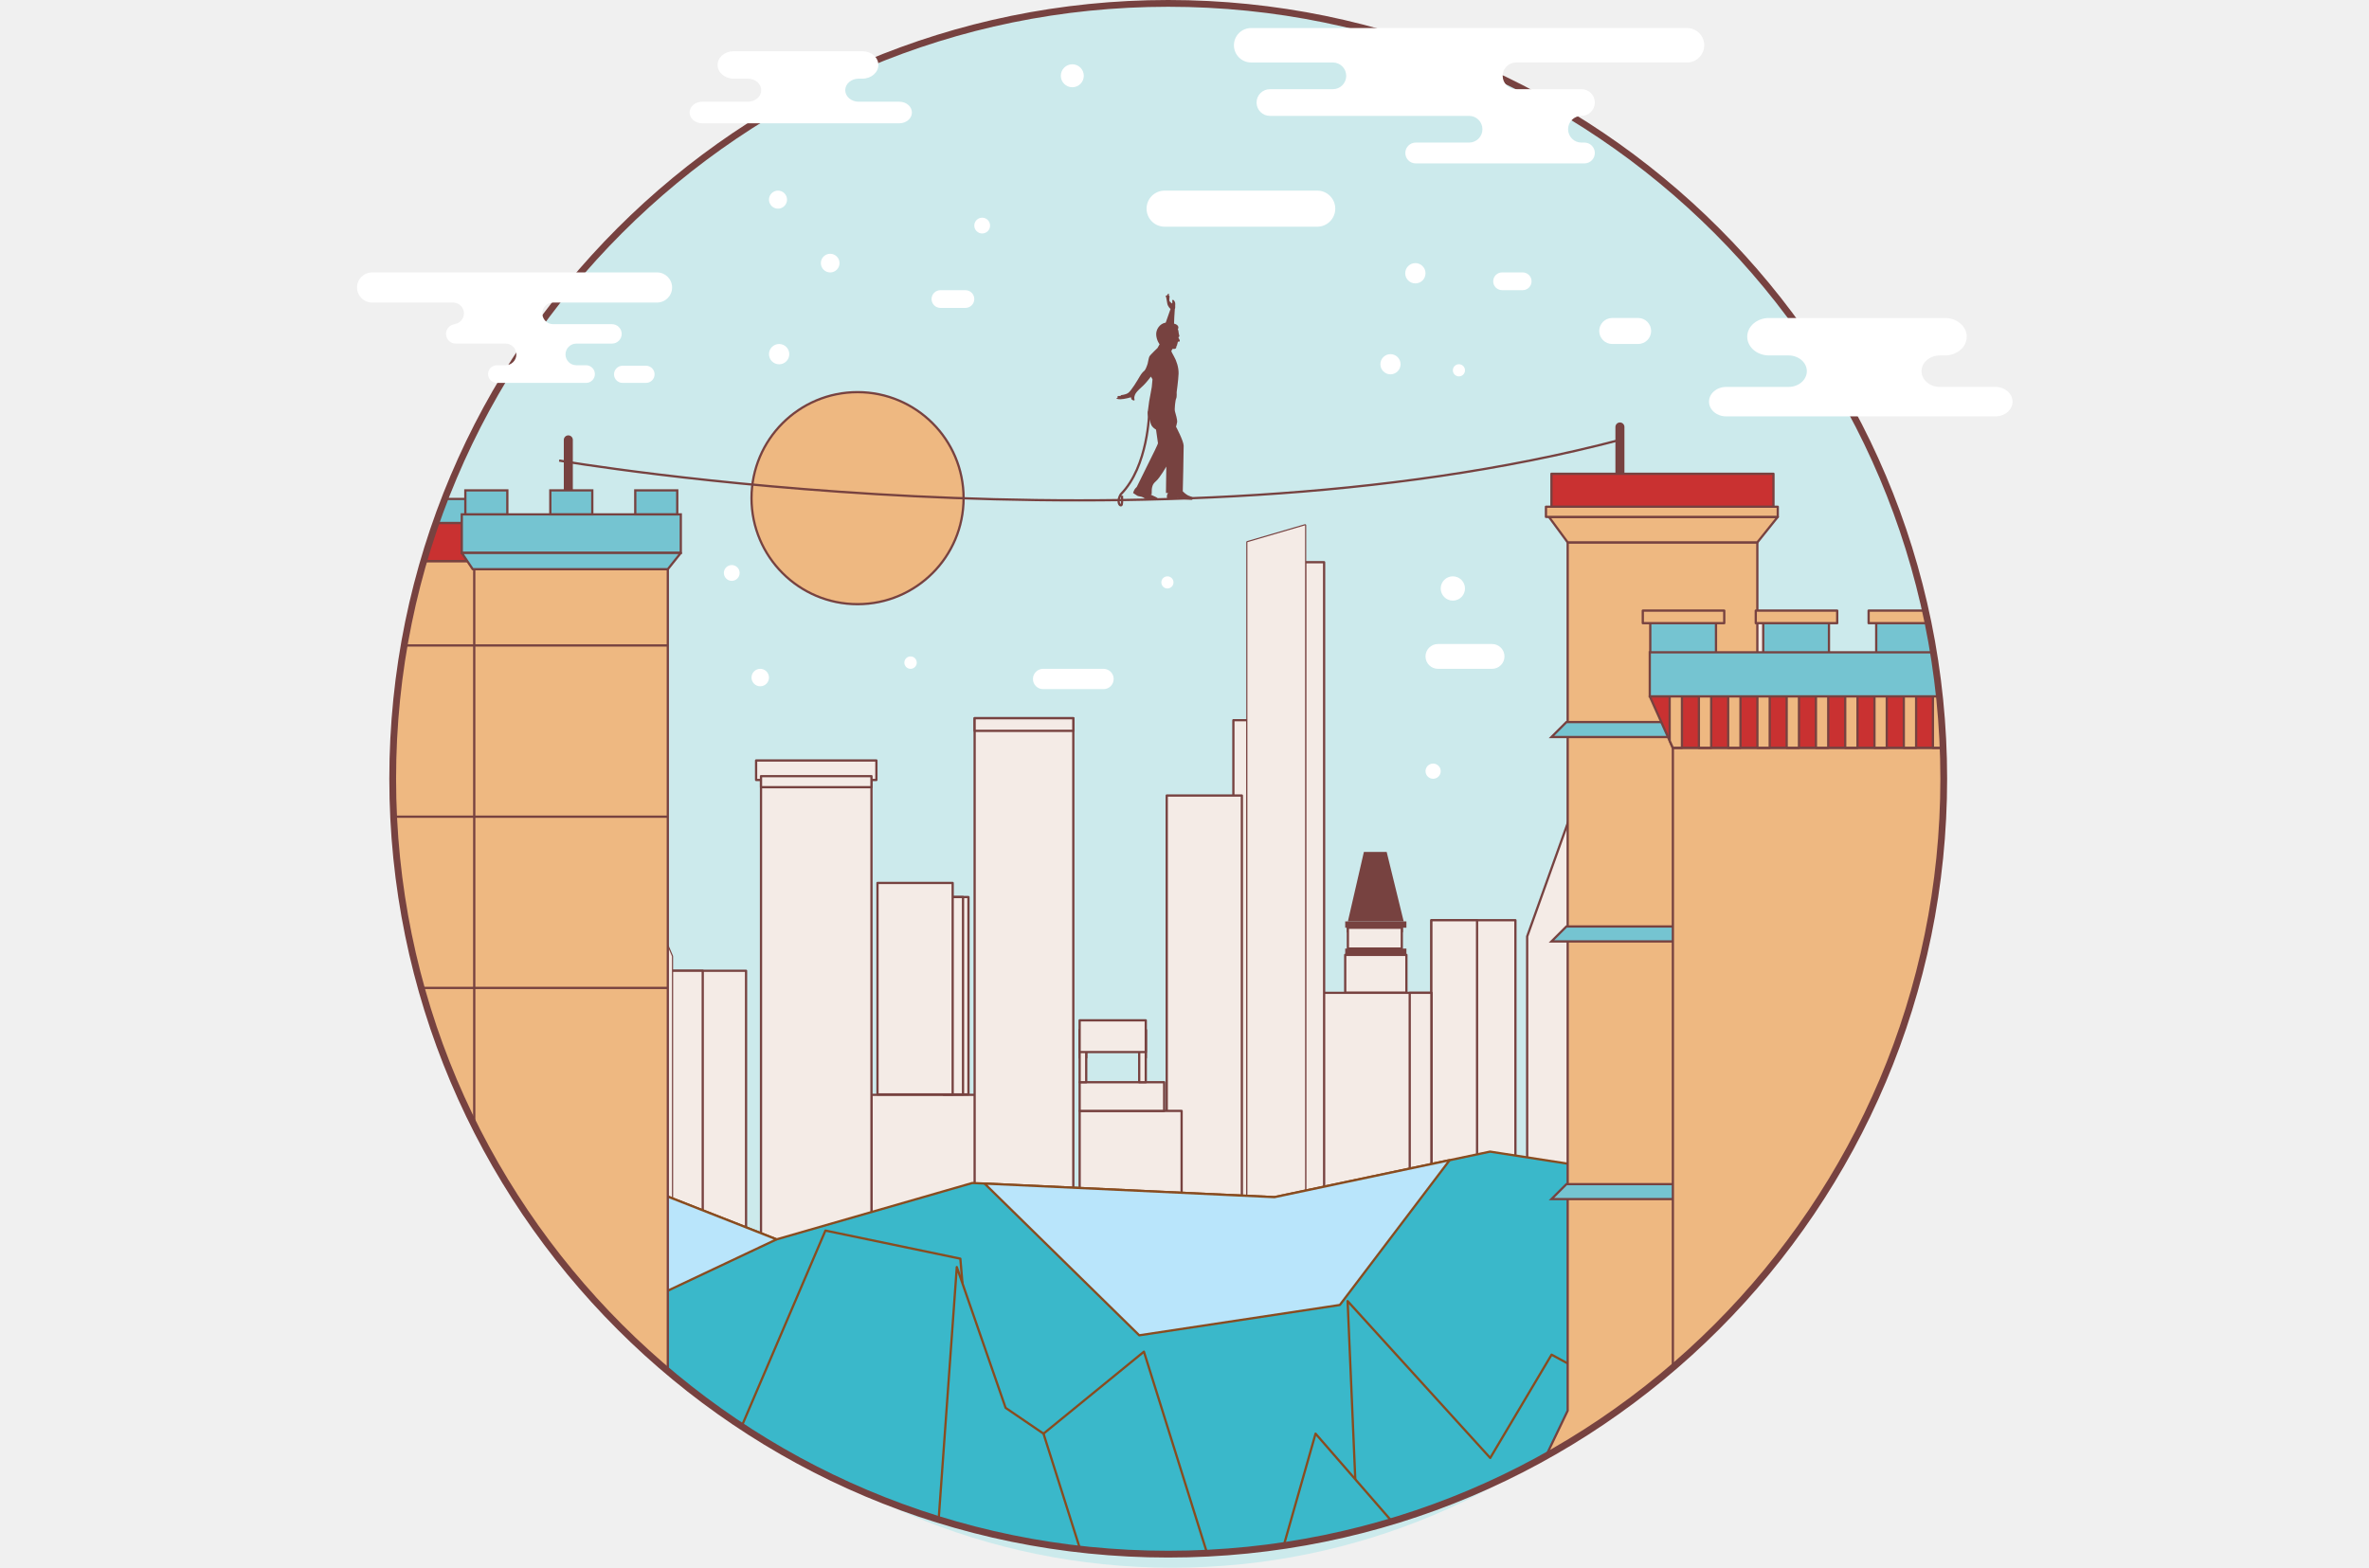
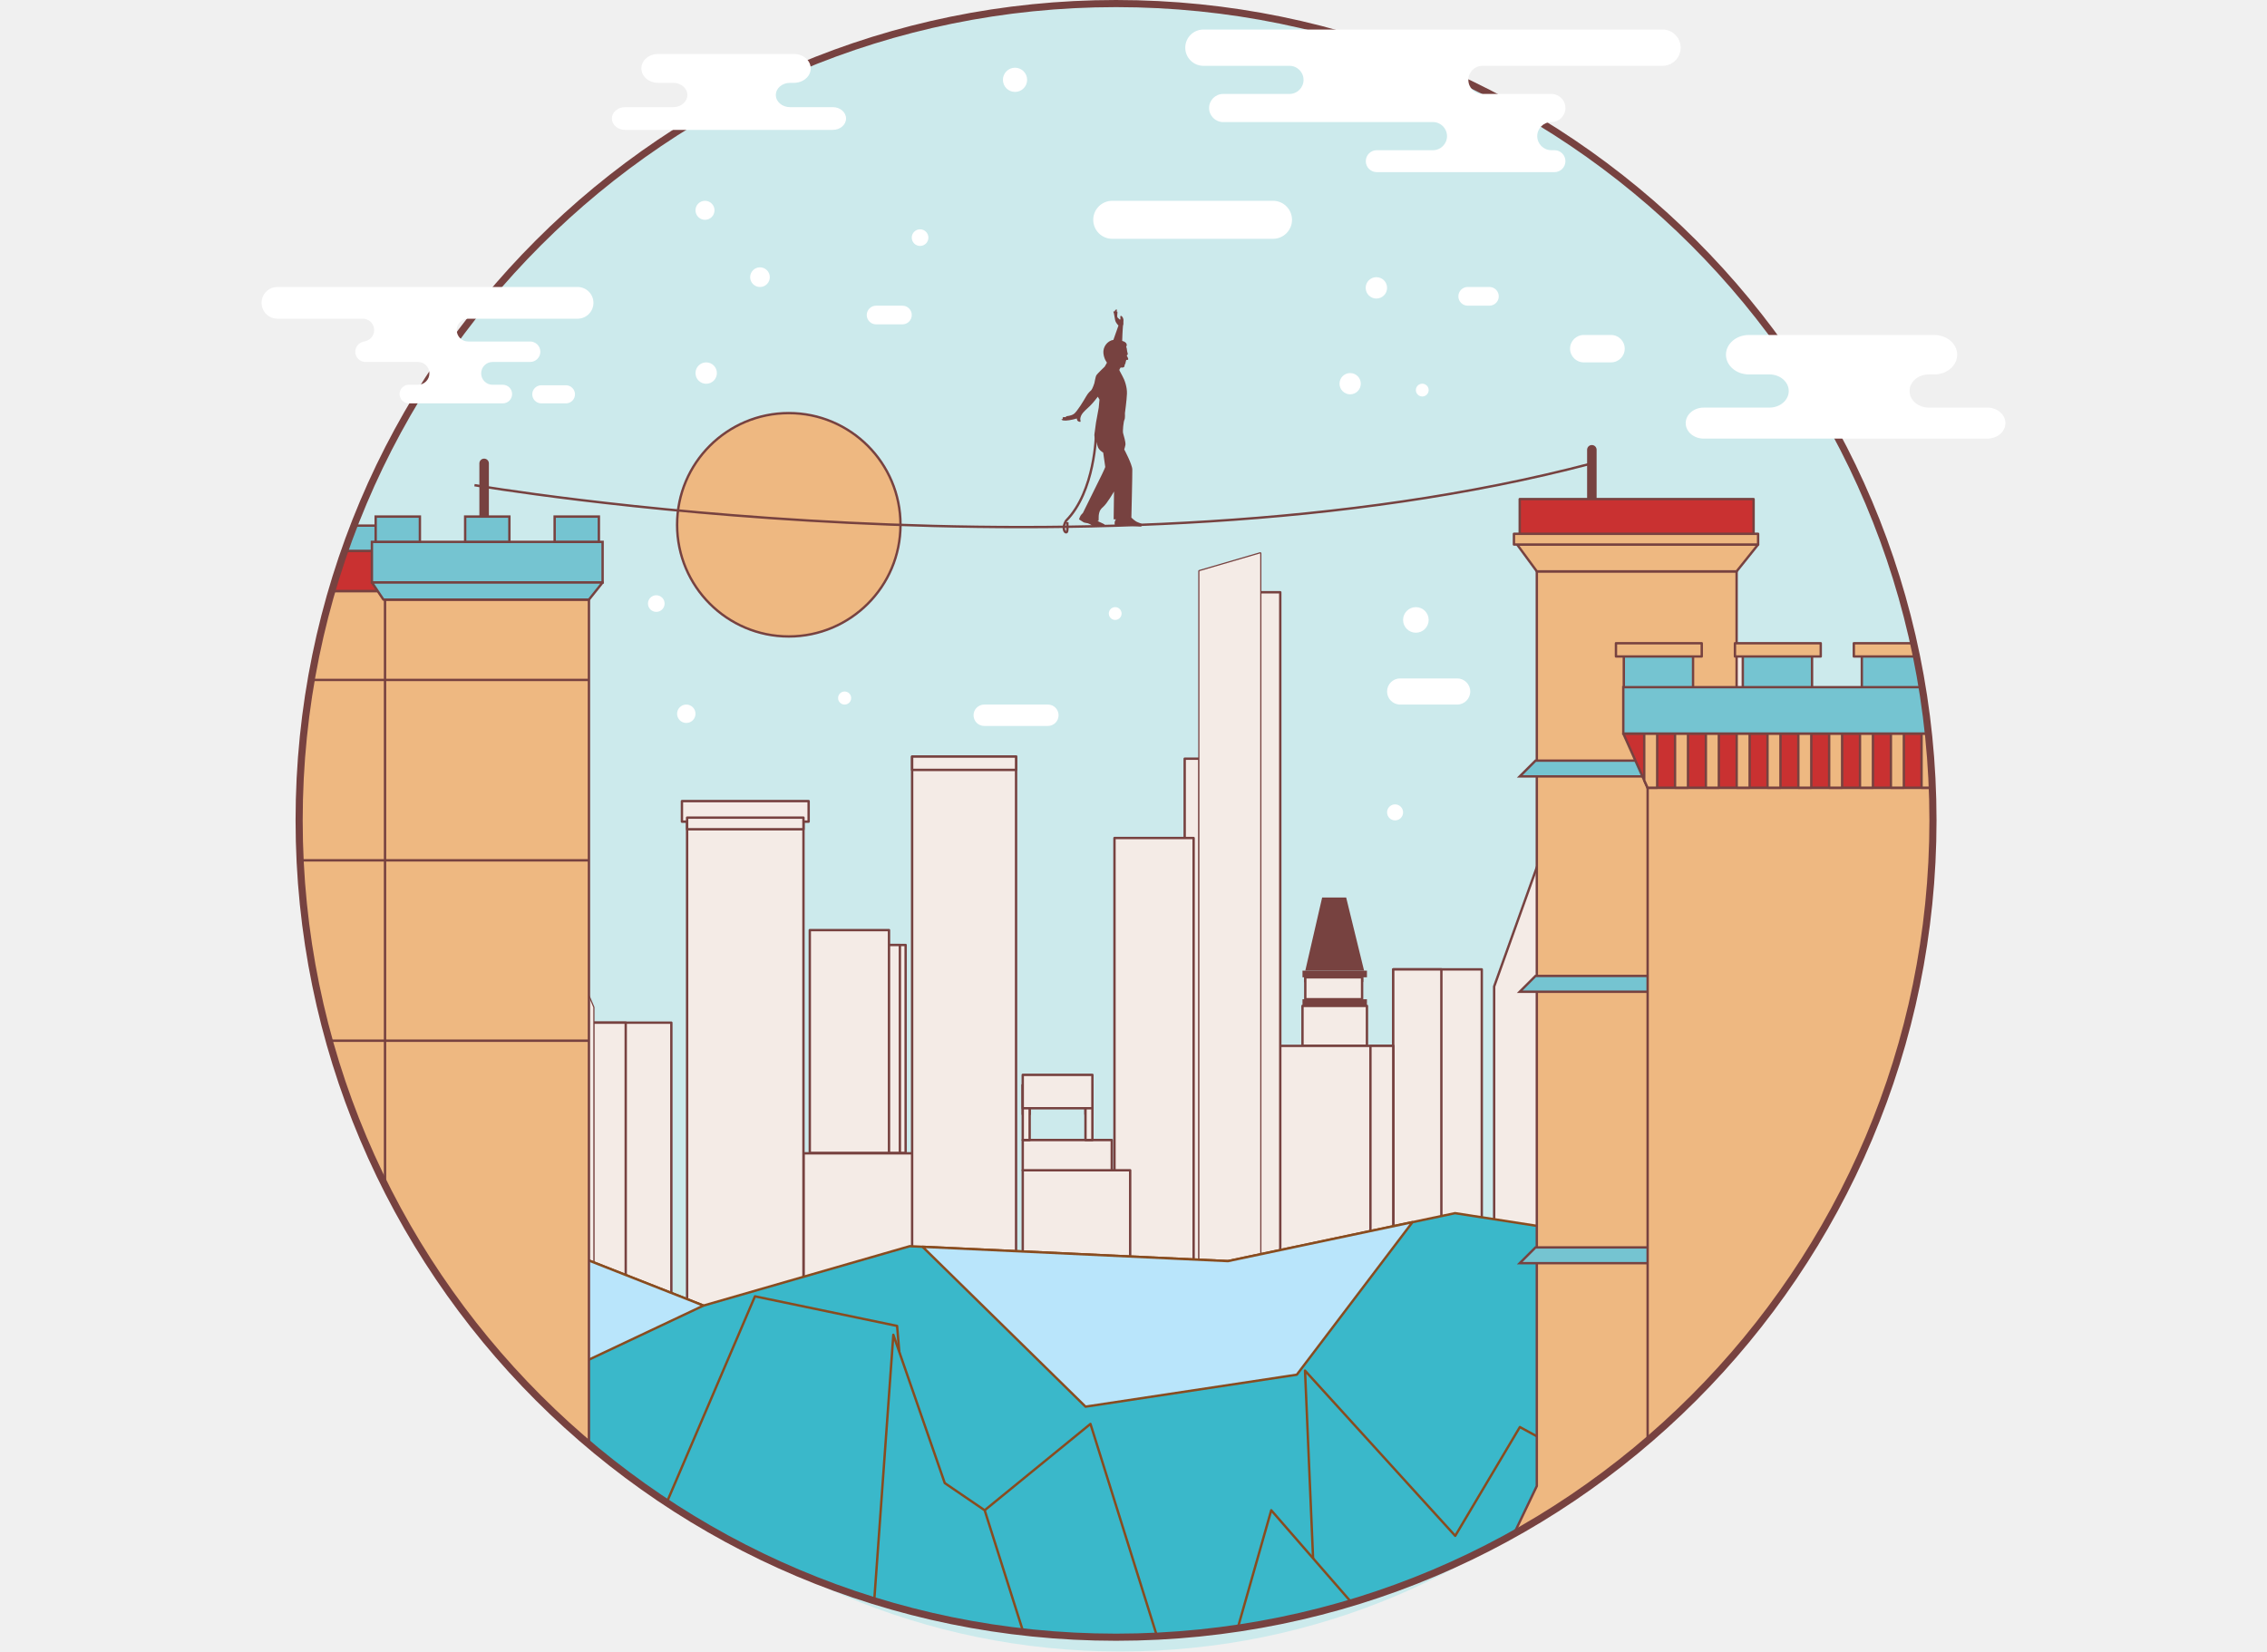
- <svg xmlns="http://www.w3.org/2000/svg" width="1400" height="926.63" version="1.1" viewBox="0 0 1400 926.63" xml:space="preserve" id="svg585">
+ <svg xmlns="http://www.w3.org/2000/svg" width="1400" height="1020" version="1.1" viewBox="0 0 1400 1020" xml:space="preserve" id="svg585">
  <defs id="defs17">
    <clipPath id="clipPath18">
      <path d="M 0,980 H 1400 V 0 H 0 Z" id="path2" />
    </clipPath>
    <clipPath id="clipPath30">
      <path d="M 378.23,716.48 H 975.2 V 119.51 H 378.23 Z" id="path5" />
    </clipPath>
    <clipPath id="clipPath54">
      <path d="m 331.2,469.26 c 0,-189.84 153.9,-343.74 343.74,-343.74 189.84,0 343.74,153.9 343.74,343.74 C 1018.68,659.1 864.78,813 674.94,813 485.1,813 331.2,659.1 331.2,469.26" id="path8" />
    </clipPath>
    <clipPath id="clipPath4122">
      <path d="M 258.61,253.3 H 970.07 V 28.99 H 258.61 Z" id="path11" />
    </clipPath>
    <clipPath id="clipPath6522">
      <path d="M 0,980 H 1400 V 0 H 0 Z" id="path14" />
    </clipPath>
  </defs>
-   <g transform="matrix(1.3333,0,0,-1.3333,-420.5428,1085.973)" id="g583">
+   <g transform="matrix(1.467647,0,0,-1.467647,-533.6409,1195.399)" id="g583">
    <g clip-path="url(#clipPath18)" id="g31" transform="translate(158.254)">
      <g transform="translate(1018.7,469.26)" id="g23">
        <path d="m 0,0 c 0,-189.84 -153.9,-343.74 -343.74,-343.74 -189.84,0 -343.74,153.9 -343.74,343.74 0,189.84 153.9,343.74 343.74,343.74 C -153.9,343.74 0,189.84 0,0" fill="#cceaec" id="path21" />
      </g>
      <g clip-path="url(#clipPath30)" id="g29">
        <g transform="translate(975.2,417.99)" id="g27">
          <path d="m 0,0 c 0,-164.85 -133.64,-298.48 -298.48,-298.48 -164.85,0 -298.49,133.64 -298.49,298.48 0,164.85 133.64,298.49 298.49,298.49 C -133.63,298.49 0,164.85 0,0" fill="#cceaec" id="path25" />
        </g>
      </g>
    </g>
    <g clip-path="url(#clipPath54)" id="g453" transform="translate(158.254)">
      <g id="g193">
        <path d="M 1002.3,263.63 H 965.052 V 468.97 H 1002.3 Z" fill="#f4ebe6" stroke="#774240" stroke-linejoin="round" stroke-miterlimit="10" id="path33" />
        <path d="M 985.35,468.98 H 965.094 V 263.64 h 20.256 z" fill="#f4ebe6" stroke="#774240" stroke-linejoin="round" stroke-miterlimit="10" id="path35" />
        <g transform="translate(964.08,468.97)" id="g41">
          <path d="m 0,0 38.258,-65.417 v -139.92 H 0 Z" fill="#f4ebe6" id="path37" />
          <path d="m 0,0 38.258,-65.417 v -139.92 H 0 Z" fill="none" stroke="#774240" stroke-linejoin="round" stroke-miterlimit="10" id="path39" />
        </g>
        <path d="M 967.1,262.21 H 933.799 V 540.07 H 967.1 Z" fill="#f4ebe6" stroke="#774240" stroke-linejoin="round" stroke-miterlimit="10" id="path43" />
        <g transform="translate(913.99,445.28)" id="g49">
          <path d="M 0,0 H 7.963 L 3.816,43.454 Z" fill="none" stroke="#774240" stroke-linejoin="round" stroke-miterlimit="10" id="path45" />
          <path d="M 0,0 H 7.963 L 3.816,43.454 Z" fill="#f4ebe6" id="path47" />
        </g>
        <g transform="translate(904.12,262.97)" id="g55">
          <path d="m 0,0 v 181.53 l 13.658,47.659 14.029,-44.506 V 0.003 Z" fill="none" stroke="#774240" stroke-linejoin="round" stroke-miterlimit="10" id="path51" />
          <path d="m 0,0 v 181.53 l 13.658,47.659 14.029,-44.506 V 0.003 Z" fill="#f4ebe6" id="path53" />
        </g>
        <g transform="translate(905.41,445.69)" id="g61">
          <path d="m 0,0 h 5.734 l 5.973,42.637 z" fill="#f4ebe6" id="path57" />
          <path d="m 0,0 h 5.734 l 5.973,42.637 z" fill="none" stroke="#774240" stroke-linejoin="round" stroke-miterlimit="10" id="path59" />
        </g>
        <g transform="translate(930.73,445.69)" id="g67">
          <path d="m 0,0 h -5.734 l -6.594,42.637 z" fill="#f4ebe6" id="path63" />
          <path d="m 0,0 h -5.734 l -6.594,42.637 z" fill="none" stroke="#774240" stroke-linejoin="round" stroke-miterlimit="10" id="path65" />
        </g>
        <g fill="#f4ebe6" stroke="#774240" stroke-linejoin="round" stroke-miterlimit="10" id="g83">
          <path d="m 894.32,508.98 h -10.855 v 17.662 h 10.855 z" id="path69" />
          <path d="m 883.46,511.04 h 10.855 v 7.238 H 883.46 Z" id="path71" />
          <path d="m 890.83,521.49 h -1.939 v 42.685 h 1.939 z" id="path73" />
          <path d="M 898.97,263.63 H 873.382 V 513.39 H 898.97 Z" id="path75" />
          <path d="M 898.97,266.46 H 873.382 V 516.22 H 898.97 Z" id="path77" />
          <path d="m 873.38,263.63 h 25.588 v 21.937 H 873.38 Z" id="path79" />
          <path d="m 873.38,263.9 h 12.613 V 516.22 H 873.38 Z" id="path81" />
        </g>
        <g transform="translate(852.87,451.91)" id="g89">
          <path d="m 0,0 -18.814,-52.558 v -135.5 h 37.63 v 135.5 z" fill="#f4ebe6" id="path85" />
          <path d="m 0,0 -18.814,-52.558 v -135.5 h 37.63 v 135.5 z" fill="none" stroke="#774240" stroke-linejoin="round" stroke-miterlimit="10" id="path87" />
        </g>
        <path d="M 828.85,263.63 H 791.6 v 142.93 h 37.25 z" fill="#f4ebe6" stroke="#774240" stroke-linejoin="round" stroke-miterlimit="10" id="path91" />
        <path d="M 811.85,406.56 H 791.594 V 263.63 h 20.256 z" fill="#f4ebe6" stroke="#774240" stroke-linejoin="round" stroke-miterlimit="10" id="path93" />
        <g transform="translate(754.59,406.02)" id="g97">
          <path d="M 0,0 7.096,30.795 H 17.197 L 24.738,0 Z" fill="#774240" id="path95" />
        </g>
        <g id="g107">
          <path d="m 754.59,401.48 h 23.902 v 1.733 H 754.59 Z" fill="#f4ebe6" stroke="#774240" stroke-linejoin="round" stroke-miterlimit="10" id="path99" />
          <path d="m 778.49,393.99 h -23.902 v 9.221 h 23.902 z" fill="#f4ebe6" stroke="#774240" stroke-linejoin="round" stroke-miterlimit="10" id="path101" />
          <path d="m 780.53,406.02 h -27.121 v -2.804 h 27.121 z" fill="#774240" id="path103" />
          <path d="m 780.53,393.99 h -27.121 v -2.804 h 27.121 z" fill="#774240" id="path105" />
        </g>
        <g fill="#f4ebe6" stroke="#774240" stroke-linejoin="round" stroke-miterlimit="10" id="g119">
          <path d="m 780.53,374.38 h -27.121 v 16.812 h 27.121 z" id="path109" />
          <path d="M 791.6,262.3 H 743.819 V 374.37 H 791.6 Z" id="path111" />
          <path d="m 782,263.63 h 9.592 V 374.37 H 782 Z" id="path113" />
          <path d="m 744.06,261.22 h -8.438 v 304.04 h 8.438 z" id="path115" />
          <path d="m 703.84,261.22 h 6.211 v 234 h -6.211 z" id="path117" />
        </g>
        <g transform="translate(735.62,261.22)" id="g125">
          <path d="M 0,0 H -25.57 V 312.93 L 0,320.397 Z" fill="none" stroke="#774240" stroke-linejoin="round" stroke-miterlimit="10" id="path121" />
          <path d="M 0,0 H -25.57 V 312.93 L 0,320.397 Z" fill="#f4ebe6" id="path123" />
        </g>
        <g fill="#f4ebe6" stroke="#774240" stroke-linejoin="round" stroke-miterlimit="10" id="g165">
          <path d="M 707.6,261.92 H 674.298 V 461.84 H 707.6 Z" id="path127" />
          <path d="M 680.9,322.02 H 635.703 V 262.628 H 680.9 Z" id="path129" />
          <path d="m 673.16,322.02 h -37.461 v 12.727 h 37.461 z" id="path131" />
          <path d="m 662.1,345.62 h 2.912 v 12.301 H 662.1 Z" id="path133" />
          <path d="m 665.01,334.75 h -2.912 v 23.169 h 2.912 z" id="path135" />
          <path d="m 638.61,357.92 h -2.912 v -12.301 h 2.912 z" id="path137" />
          <path d="m 638.61,334.75 h -2.912 v 23.169 h 2.912 z" id="path139" />
          <path d="m 665.01,348.11 h -29.315 v 14.061 h 29.315 z" id="path141" />
          <path d="M 626.79,329.15 H 543.431 V 261.883 H 626.79 Z" id="path143" />
          <path d="m 586.42,329.34 h -11.11 v 87.488 h 11.11 z" id="path145" />
          <path d="m 575.31,329.34 h 8.696 v 87.488 h -8.696 z" id="path147" />
          <path d="m 579.42,423.08 h -33.33 v -93.738 h 33.33 z" id="path149" />
          <path d="M 632.89,264.16 H 589.152 V 496.12 H 632.89 Z" id="path151" />
          <path d="m 589.15,490.5 h 43.738 v 5.614 H 589.15 Z" id="path153" />
          <path d="M 543.43,261.89 H 494.468 V 470.42 H 543.43 Z" id="path155" />
          <path d="m 545.61,468.73 h -53.317 v 8.644 h 53.317 z" id="path157" />
          <path d="m 494.47,465.52 h 48.962 v 4.897 H 494.47 Z" id="path159" />
          <path d="M 487.84,263.06 H 454.911 V 384.14 H 487.84 Z" id="path161" />
          <path d="M 468.64,263.06 H 454.905 V 384.14 H 468.64 Z" id="path163" />
        </g>
        <path d="M 445.45,254.16 H 391.958 V 481.13 H 445.45 Z" fill="#f4ebe6" stroke="#774240" stroke-linejoin="round" stroke-miterlimit="10" id="path167" />
        <g transform="translate(448.31,258.84)" id="g173">
          <path d="m 0,0 v 147.405 l -2.859,6.691 V 1.462 C -1.676,0.504 0,0 0,0 Z" fill="none" stroke="#774240" stroke-linejoin="round" stroke-miterlimit="10" id="path169" />
          <path d="m 0,0 v 147.405 l -2.859,6.691 V 1.462 C -1.676,0.504 0,0 0,0" fill="#f4ebe6" id="path171" />
        </g>
        <g transform="translate(445.45,412.93)" id="g179">
          <path d="m 0,0 9.551,-22.349 v -136.42 H 0 Z" fill="none" stroke="#774240" stroke-linejoin="round" stroke-miterlimit="10" id="path175" />
          <path d="m 0,0 9.551,-22.349 v -136.42 H 0 Z" fill="#f4ebe6" id="path177" />
        </g>
        <path d="m 431.05,574.87 h -33.33 v -93.739 h 33.33 z" fill="#f4ebe6" stroke="#774240" stroke-linejoin="round" stroke-miterlimit="10" id="path181" />
        <path d="m 438.05,568.62 h -11.11 v -87.49 h 11.11 z" fill="#f4ebe6" stroke="#774240" stroke-linejoin="round" stroke-miterlimit="10" id="path183" />
        <g transform="translate(397.72,492.71)" id="g189">
          <path d="M 0,0 V -11.583 H 40.325 V 0 Z" fill="none" stroke="#774240" stroke-linejoin="round" stroke-miterlimit="10" id="path185" />
          <path d="M 0,0 V -11.583 H 40.325 V 0 Z" fill="#f4ebe6" id="path187" />
        </g>
        <path d="M 391.96,261.92 H 358.659 V 461.84 H 391.96 Z" fill="#f4ebe6" stroke="#774240" stroke-linejoin="round" stroke-miterlimit="10" id="path191" />
      </g>
      <g id="g451">
        <g transform="translate(219.59,265.07)" style="mix-blend-mode:normal" id="g197">
          <path d="M 0,0 30.261,36.141 121.909,3.877 195.866,33.781 281.772,0 l 86.77,24.994 133.91,-6.275 95.561,20.178 104.05,-16.14 52.215,24.475 L 855.648,0 l 32.646,13.679 13.745,-42.76 -152.06,-175.03 h -129.77 l -41.995,41.97 -100.05,-73.452 -41.23,12.241 -14.431,66.459 -66.683,3.496 -63.874,-38.475 -45.876,36.727 -42.112,-34.978 -45.892,55.965 -45.007,-20.987 -26.485,69.004 H 39.512 Z" fill="#3ab8ca" id="path195" />
        </g>
        <g transform="translate(219.59,265.07)" id="g201">
          <path d="M 0,0 30.261,36.141 121.909,3.877 195.866,33.781 281.772,0 l 86.77,24.994 133.91,-6.275 95.561,20.178 104.05,-16.14 52.215,24.475 L 855.648,0 l 32.646,13.679 13.745,-42.76 -152.06,-175.03 h -129.77 l -41.995,41.97 -100.05,-73.452 -41.23,12.241 -14.431,66.459 -66.683,3.496 -63.874,-38.475 -45.876,36.727 -42.112,-34.978 -45.892,55.965 -45.007,-20.987 -26.485,69.004 H 39.512 Z" fill="none" stroke="#894c1f" stroke-linecap="round" stroke-linejoin="round" stroke-miterlimit="10" id="path199" />
        </g>
        <g transform="translate(306.17,178.94)" id="g207">
          <path d="m 0,0 26.485,-69.004 45.007,20.986 45.892,-55.964 42.112,34.978 45.876,-36.727 63.874,38.475 66.683,-3.496 14.431,-66.459 41.23,-12.241 100.05,73.452 41.995,-41.971 h 129.76 l 96.915,111.55 c 1.588,6.877 2.499,11.053 2.499,11.053 L 709.787,67.958 652.665,4.632 618.175,-58.815 575.505,14.935 538.71,35.02 511.511,-10.77 448.303,58.764 451.699,-20.241 440.668,-52.519 403.321,-108.21 358.023,36.34 313.508,-0.002 282.769,6.019 276.653,77.573 216.848,90.03 165.407,-30.22 127.174,20.085 36.43,-41.476 14.093,77.894 -23.044,30.677 -86.581,86.136 -47.064,-0.003 Z" fill="#3ab8ca" id="path203" />
          <path d="m 0,0 26.485,-69.004 45.007,20.986 45.892,-55.964 42.112,34.978 45.876,-36.727 63.874,38.475 66.683,-3.496 14.431,-66.459 41.23,-12.241 100.05,73.452 41.995,-41.971 h 129.76 l 96.915,111.55 c 1.588,6.877 2.499,11.053 2.499,11.053 L 709.787,67.958 652.665,4.632 618.175,-58.815 575.505,14.935 538.71,35.02 511.511,-10.77 448.303,58.764 451.699,-20.241 440.668,-52.519 403.321,-108.21 358.023,36.34 313.508,-0.002 282.769,6.019 276.653,77.573 216.848,90.03 165.407,-30.22 127.174,20.085 36.43,-41.476 14.093,77.894 -23.044,30.677 -86.581,86.136 -47.064,-0.003 Z" fill="none" stroke="#894c1f" stroke-linecap="round" stroke-linejoin="round" stroke-miterlimit="10" id="path205" />
        </g>
        <g transform="translate(973.86,312.31)" id="g211">
          <path d="m 0,0 42.095,-65.41 44.672,-10.903 47.25,42.759 -32.647,-13.678 z" fill="#b9e5fb" id="path209" />
        </g>
        <g transform="translate(973.86,312.31)" id="g215">
          <path d="m 0,0 42.095,-65.41 44.672,-10.903 47.25,42.759 -32.647,-13.678 z" fill="none" stroke="#894c1f" stroke-linecap="round" stroke-linejoin="round" stroke-miterlimit="10" id="path213" />
        </g>
        <g transform="translate(885.88,293.38)" id="g219">
          <path d="M 0,0 37.008,-57.386 63.069,-46.482 87.984,18.928 35.769,-5.548 Z" fill="#b9e5fb" id="path217" />
        </g>
        <g transform="translate(885.88,293.38)" id="g223">
          <path d="M 0,0 37.008,-57.386 63.069,-46.482 87.984,18.928 35.769,-5.548 Z" fill="none" stroke="#894c1f" stroke-linecap="round" stroke-linejoin="round" stroke-miterlimit="10" id="path221" />
        </g>
        <g transform="translate(751.02,235.99)" id="g229">
          <path d="m 0,0 48.679,64.198 -77.66,-16.398 -128.48,6.019 68.565,-67.27 z" fill="#b9e5fb" id="path225" />
          <path d="m 0,0 48.679,64.198 -77.66,-16.398 -128.48,6.019 68.565,-67.27 z" fill="none" stroke="#894c1f" stroke-linecap="round" stroke-linejoin="round" stroke-miterlimit="10" id="path227" />
        </g>
        <g transform="translate(364.77,204.37)" id="g235">
          <path d="M 0,0 42.013,60.707 74.687,31.482 136.588,60.707 50.682,94.488 -23.275,64.584 -114.923,96.848 -145.184,60.707 -44.514,52.466 Z" fill="#b9e5fb" id="path231" />
          <path d="M 0,0 42.013,60.707 74.687,31.482 136.588,60.707 50.682,94.488 -23.275,64.584 -114.923,96.848 -145.184,60.707 -44.514,52.466 Z" fill="none" stroke="#894c1f" stroke-linecap="round" stroke-linejoin="round" stroke-miterlimit="10" id="path233" />
        </g>
        <g id="g401">
          <g clip-path="url(#clipPath4122)" id="g273">
            <g transform="translate(377.66,130.92)" id="g241">
              <path d="M 0,0 -12.027,48.018 -45.006,-20.986 Z" fill="#3ab8ca" id="path237" />
              <path d="M 0,0 -12.027,48.018 -45.006,-20.986 Z" fill="none" stroke="#894c1f" stroke-linecap="round" stroke-linejoin="round" stroke-miterlimit="10" id="path239" />
            </g>
            <g transform="translate(466.72,109.09)" id="g247">
              <path d="M 0,0 -1.052,7.841 -32.537,100.528 -43.164,-34.132 -1.052,0.847 Z" fill="#3ab8ca" id="path243" />
              <path d="M 0,0 -1.052,7.841 -32.537,100.528 -43.164,-34.132 -1.052,0.847 Z" fill="none" stroke="#894c1f" stroke-linecap="round" stroke-linejoin="round" stroke-miterlimit="10" id="path245" />
            </g>
            <g transform="translate(302.06,235.99)" id="g253">
              <path d="M 0,0 -42.955,-57.058 H 4.108 Z" fill="#3ab8ca" id="path249" />
              <path d="M 0,0 -42.955,-57.058 H 4.108 Z" fill="none" stroke="#894c1f" stroke-linecap="round" stroke-linejoin="round" stroke-miterlimit="10" id="path251" />
            </g>
            <g transform="translate(570.91,108.96)" id="g259">
              <path d="M 0,0 4.51,2.719 71.193,-0.777 48.773,69.975 31.976,81.416 10.337,143.834 Z" fill="#3ab8ca" id="path255" />
              <path d="M 0,0 4.51,2.719 71.193,-0.777 48.773,69.975 31.976,81.416 10.337,143.834 Z" fill="none" stroke="#894c1f" stroke-linecap="round" stroke-linejoin="round" stroke-miterlimit="10" id="path257" />
            </g>
            <g transform="translate(881.68,193.87)" id="g265">
              <path d="M 0,0 -41.875,-132.91 H 87.895 L 50.656,20.08 Z" fill="#3ab8ca" id="path261" />
              <path d="M 0,0 -41.875,-132.91 H 87.895 L 50.656,20.08 Z" fill="none" stroke="#894c1f" stroke-linecap="round" stroke-linejoin="round" stroke-miterlimit="10" id="path263" />
            </g>
            <g transform="translate(797.81,102.94)" id="g271">
              <path d="M 0,0 0.639,-0.641 -2.072,12.241 -57.543,76 -100.045,-73.45 Z" fill="#3ab8ca" id="path267" />
              <path d="M 0,0 0.639,-0.641 -2.072,12.241 -57.543,76 -100.045,-73.45 Z" fill="none" stroke="#894c1f" stroke-linecap="round" stroke-linejoin="round" stroke-miterlimit="10" id="path269" />
            </g>
          </g>
          <g transform="translate(832.73,148.82)" id="g279">
            <path d="m 0,0 19.279,40.314 v 384.92 h 84.072 V -0.006 Z" fill="#eeb881" id="path275" />
            <path d="m 0,0 19.279,40.314 v 384.92 h 84.072 V -0.006 Z" fill="none" stroke="#774240" stroke-linejoin="round" stroke-miterlimit="10" id="path277" />
          </g>
          <g transform="translate(894.64,494.4)" id="g285">
            <path d="m 0,0 h -43.18 l -6.64,-6.641 H 3.926 Z" fill="#75c4d1" id="path281" />
            <path d="m 0,0 h -43.18 l -6.64,-6.641 H 3.926 Z" fill="none" stroke="#774240" stroke-miterlimit="10" id="path283" />
          </g>
          <g transform="translate(903.36,403.79)" id="g291">
            <path d="m 0,0 h -51.897 l -6.641,-6.641 H 3.926 Z" fill="#75c4d1" id="path287" />
            <path d="m 0,0 h -51.897 l -6.641,-6.641 H 3.926 Z" fill="none" stroke="#774240" stroke-miterlimit="10" id="path289" />
          </g>
          <g transform="translate(903.36,289.56)" id="g297">
            <path d="m 0,0 h -51.897 l -6.641,-6.639 H 3.926 Z" fill="#75c4d1" id="path293" />
            <path d="m 0,0 h -51.897 l -6.641,-6.639 H 3.926 Z" fill="none" stroke="#774240" stroke-miterlimit="10" id="path295" />
          </g>
          <g transform="translate(875.17,585.54)" id="g301">
            <path d="M 0,0 V 39.683" fill="#dcd9d0" stroke="#774240" stroke-linecap="round" stroke-miterlimit="10" stroke-width="4" id="path299" />
          </g>
          <g id="g313">
            <g transform="translate(852.01,574.06)" id="g307">
              <path d="M 0,0 -8.304,11.292 H 93.116 L 84.073,0 Z" fill="#eeb881" id="path303" />
              <path d="M 0,0 -8.304,11.292 H 93.116 L 84.073,0 Z" fill="none" stroke="#774240" stroke-linejoin="round" stroke-miterlimit="10" id="path305" />
            </g>
            <path d="M 945.13,585.35 H 842.38 v 4.513 h 102.75 z" fill="#eeb881" stroke="#774240" stroke-linejoin="round" stroke-miterlimit="10" id="path309" />
            <path d="M 943.23,604.47 H 844.816 V 589.868 H 943.23 Z" fill="#c93131" stroke="#774240" stroke-linejoin="round" stroke-miterlimit="10" id="path311" />
          </g>
          <g transform="translate(1107.4,197.02)" id="g319">
            <path d="M 0,0 V 285.98 H -208.76 V 0 c 0,0 -1.285,-17.994 -8.998,-34.703 -7.712,-16.709 -7.07,-35.344 -7.07,-35.344 h 240.9 c 0,0 0.643,18.635 -7.071,35.344 C 1.291,-17.994 0.006,0 0.006,0" fill="#eeb881" id="path315" />
            <path d="M 0,0 V 285.98 H -208.76 V 0 c 0,0 -1.285,-17.994 -8.998,-34.703 -7.712,-16.709 -7.07,-35.344 -7.07,-35.344 h 240.9 c 0,0 0.643,18.635 -7.071,35.344 C 1.291,-17.994 0.006,0 0.006,0 Z" fill="none" stroke="#774240" stroke-linejoin="round" stroke-miterlimit="10" id="path317" />
          </g>
          <g id="g399">
            <g transform="translate(898.6,483)" id="g325">
              <path d="m 0,0 -10.199,22.809 h 229.64 L 208.762,0 Z" fill="#c93131" id="path321" />
              <path d="m 0,0 -10.199,22.809 h 229.64 L 208.762,0 Z" fill="none" stroke="#774240" stroke-linejoin="round" stroke-miterlimit="10" id="path323" />
            </g>
            <g fill="#eeb881" stroke="#774240" stroke-linejoin="round" stroke-miterlimit="10" id="g335">
              <path d="m 962.05,483 h 5.454 v 22.809 h -5.454 z" id="path327" />
              <path d="m 949.08,483 h 5.455 v 22.809 h -5.455 z" id="path329" />
              <path d="m 975.02,483 h 5.453 v 22.809 h -5.453 z" id="path331" />
              <path d="m 936.11,483 h 5.454 v 22.809 h -5.454 z" id="path333" />
            </g>
            <g transform="translate(897.21,505.81)" id="g341">
              <path d="m 0,0 v -19.694 l 1.394,-3.115 h 4.06 V 0 Z" fill="#eeb881" id="path337" />
              <path d="m 0,0 v -19.694 l 1.394,-3.115 h 4.06 V 0 Z" fill="none" stroke="#774240" stroke-linejoin="round" stroke-miterlimit="10" id="path339" />
            </g>
            <g fill="#eeb881" stroke="#774240" stroke-linejoin="round" stroke-miterlimit="10" id="g357">
              <path d="m 910.17,483 h 5.455 v 22.809 h -5.455 z" id="path343" />
              <path d="m 987.99,483 h 5.454 v 22.809 h -5.454 z" id="path345" />
              <path d="m 923.15,483 h 5.453 v 22.809 h -5.453 z" id="path347" />
              <path d="m 1065.8,483 h 5.456 v 22.809 h -5.456 z" id="path349" />
              <path d="m 1078.8,483 h 5.455 v 22.809 h -5.455 z" id="path351" />
              <path d="m 1091.7,483 h 5.454 v 22.809 h -5.454 z" id="path353" />
              <path d="m 1001,483 h 5.455 v 22.809 H 1001 Z" id="path355" />
            </g>
            <g transform="translate(1110.2,505.81)" id="g363">
              <path d="m 0,0 h -5.453 v -22.809 h 2.646 l 2.807,6 z" fill="#eeb881" id="path359" />
              <path d="m 0,0 h -5.453 v -22.809 h 2.646 l 2.807,6 z" fill="none" stroke="#774240" stroke-linejoin="round" stroke-miterlimit="10" id="path361" />
            </g>
            <g fill="#eeb881" stroke="#774240" stroke-linejoin="round" stroke-miterlimit="10" id="g373">
              <path d="m 1052.8,483 h 5.453 v 22.809 h -5.453 z" id="path365" />
              <path d="m 1039.9,483 h 5.454 v 22.809 h -5.454 z" id="path367" />
              <path d="m 1013.9,483 h 5.456 v 22.809 h -5.456 z" id="path369" />
              <path d="m 1026.9,483 h 5.455 v 22.809 h -5.455 z" id="path371" />
            </g>
            <g stroke="#774240" stroke-miterlimit="10" id="g397">
              <path d="m 917.75,524.7 h -29.133 v 17.667 h 29.133 z" fill="#75c4d1" id="path375" />
              <path d="m 921.41,538.24 h -36.101 v 5.574 h 36.101 z" fill="#eeb881" stroke-linejoin="round" id="path377" />
              <path d="m 967.82,524.7 h -29.136 v 17.667 h 29.136 z" fill="#75c4d1" id="path379" />
              <path d="m 971.48,538.24 h -36.102 v 5.574 h 36.102 z" fill="#eeb881" stroke-linejoin="round" id="path381" />
              <path d="m 1017.9,524.7 h -29.132 v 17.667 h 29.132 z" fill="#75c4d1" id="path383" />
              <path d="m 1021.5,538.24 h -36.102 v 5.574 h 36.102 z" fill="#eeb881" stroke-linejoin="round" id="path385" />
              <path d="m 1068,524.7 h -29.135 v 17.667 H 1068 Z" fill="#75c4d1" id="path387" />
              <path d="m 1071.6,538.24 h -36.1 v 5.574 h 36.1 z" fill="#eeb881" stroke-linejoin="round" id="path389" />
              <path d="m 1118,524.7 h -29.134 v 17.667 H 1118 Z" fill="#75c4d1" id="path391" />
              <path d="m 1121.7,538.24 h -36.102 v 5.574 h 36.102 z" fill="#eeb881" stroke-linejoin="round" id="path393" />
              <path d="m 888.4,525.32 h 229.64 V 505.806 H 888.4 Z" fill="#75c4d1" id="path395" />
            </g>
          </g>
        </g>
        <path d="m 293.65,301.81 h 75.2 v 263.96 h -75.2 z" fill="#eeb881" stroke="#774240" stroke-linejoin="round" stroke-miterlimit="10" id="path403" />
        <path d="m 367.36,173.42 h 85.804 V 562.16 H 367.36 Z" fill="#eeb881" stroke="#774240" stroke-linejoin="round" stroke-miterlimit="10" id="path405" />
        <g transform="matrix(1,0,0,-1,453.16,376.54)" id="g409">
          <path d="M 0,0 H -159.16" fill="none" stroke="#774240" stroke-linejoin="round" stroke-miterlimit="10" id="path407" />
        </g>
        <g transform="translate(453.16,452.45)" id="g413">
          <path d="M 0,0 H -159.36" fill="none" stroke="#774240" stroke-linejoin="round" stroke-miterlimit="10" id="path411" />
        </g>
        <g transform="translate(453.16,528.37)" id="g417">
          <path d="M 0,0 H -159.09" fill="none" stroke="#774240" stroke-linejoin="round" stroke-miterlimit="10" id="path415" />
        </g>
        <g stroke="#774240" stroke-miterlimit="10" id="g429">
          <path d="m 287.76,582.67 h 81.087 V 565.771 H 287.76 Z" fill="#c93131" stroke-linejoin="round" id="path419" />
          <g fill="#75c4d1" id="g427">
            <path d="m 350.24,582.67 h 18.608 v 10.637 H 350.24 Z" id="path421" />
            <path d="m 321.94,582.67 h 18.611 v 10.637 H 321.94 Z" id="path423" />
            <path d="m 293.65,582.67 h 18.61 v 10.637 h -18.61 z" id="path425" />
          </g>
        </g>
        <g transform="translate(409.06,585.54)" id="g433">
          <path d="M 0,0 V 33.957" fill="#dcd9d0" stroke="#774240" stroke-linecap="round" stroke-miterlimit="10" stroke-width="4" id="path431" />
        </g>
        <path d="m 361.84,569.38 h 97.076 v 17.093 H 361.84 Z" fill="#75c4d1" stroke="#774240" stroke-miterlimit="10" id="path435" />
        <g transform="translate(458.92,569.38)" id="g441">
          <path d="M 0,0 -5.756,-7.215 H -92.232 L -97.076,0 Z" fill="#75c4d1" id="path437" />
          <path d="M 0,0 -5.756,-7.215 H -92.232 L -97.076,0 Z" fill="none" stroke="#774240" stroke-linejoin="round" stroke-miterlimit="10" id="path439" />
        </g>
        <g fill="#75c4d1" stroke="#774240" stroke-miterlimit="10" id="g449">
          <path d="m 438.73,586.48 h 18.612 v 10.633 H 438.73 Z" id="path443" />
          <path d="m 401.08,586.48 h 18.608 v 10.633 H 401.08 Z" id="path445" />
          <path d="m 363.42,586.48 h 18.61 v 10.633 h -18.61 z" id="path447" />
        </g>
      </g>
    </g>
    <g clip-path="url(#clipPath6522)" id="g581" transform="translate(158.254)">
      <g transform="translate(1018.7,469.26)" id="g457">
        <path d="m 0,0 c 0,-189.84 -153.9,-343.74 -343.74,-343.74 -189.84,0 -343.74,153.9 -343.74,343.74 0,189.84 153.9,343.74 343.74,343.74 C -153.9,343.74 0,189.84 0,0 Z" fill="none" stroke="#774240" stroke-linejoin="round" stroke-miterlimit="10" stroke-width="3" id="path455" />
      </g>
      <g transform="translate(584.26,593.66)" id="g463">
        <path d="m 0,0 c 0,-25.958 -21.042,-47 -47,-47 -25.958,0 -47,21.042 -47,47 0,25.958 21.042,47 47,47 C -21.042,47 0,25.958 0,0" fill="#eeb881" id="path459" />
        <path d="m 0,0 c 0,-25.958 -21.042,-47 -47,-47 -25.958,0 -47,21.042 -47,47 0,25.958 21.042,47 47,47 C -21.042,47 0,25.958 0,0 Z" fill="none" stroke="#774240" stroke-linejoin="round" stroke-miterlimit="10" id="path461" />
      </g>
      <g transform="translate(405,610.33)" id="g467">
        <path d="M 0,0 C 0,0 263.41,-45.241 470.16,9.163" fill="none" stroke="#774240" stroke-linejoin="round" stroke-miterlimit="10" id="path465" />
      </g>
      <path d="m 670.57,631.74 h -4.036 c 0,0 -0.38,-23.966 -12.554,-36.331 0,0 -1.065,-1.521 -1.009,-3.138 0.058,-1.617 1.105,-2.282 1.39,-1.426 0.285,0.855 0.095,3.898 0.095,3.898" fill="none" stroke="#774240" stroke-miterlimit="10" stroke-width="1" id="path469" />
      <path d="m 679.22,668.5 c 0,0 0.263,-0.333 0.321,-1.207 0.058,-0.873 0.468,-1.784 0.355,-1.917 -0.113,-0.133 -0.51,-0.394 -0.389,-0.615 0.121,-0.222 0.642,-1.081 0.578,-1.433 -0.064,-0.352 -0.416,-0.315 -0.797,-0.277 0,0 -0.263,-0.646 -0.242,-0.865 0.021,-0.219 -0.17,-0.267 -0.17,-0.267 0,0 0.208,-0.36 -0.012,-0.436 0,0 -0.313,-0.482 -0.324,-0.862 -0.011,-0.381 -0.191,-0.975 -1.628,-0.772 0,0 -0.424,-0.533 -0.574,-1.046 0,0 0.175,-0.577 1.215,-2.376 1.04,-1.798 2.099,-4.851 1.996,-7.599 -0.102,-2.748 -0.852,-8.201 -0.852,-8.201 0,0 0.13,-2.209 -0.212,-2.772 -0.343,-0.563 -0.842,-4.853 -0.539,-5.732 0.303,-0.88 1.064,-3.869 0.989,-4.603 -0.074,-0.732 -0.523,-2.163 -0.523,-2.163 0,0 3.342,-6.247 3.39,-8.455 0.047,-2.207 -0.395,-20.224 -0.395,-20.224 0,0 1.51,-1.54 2.696,-1.954 1.187,-0.414 1.887,-0.705 1.878,-1.032 -0.009,-0.327 -0.295,-0.836 -0.702,-0.798 -0.408,0.038 -4.729,0.375 -4.729,0.375 0,0 -0.886,0.434 -1.404,0.42 -0.518,-0.013 -1.543,-0.641 -2.466,-0.559 -0.924,0.082 -2.151,0.056 -2.151,0.056 0,0 -0.577,1.736 0.404,2.744 l -0.981,0.027 0.16,11.706 c 0,0 -2.891,-5.04 -4.563,-6.465 -1.674,-1.424 -1.621,-2.488 -1.801,-3.083 -0.179,-0.594 -0.023,-2.777 -0.187,-2.8 -0.164,-0.022 -0.407,0.038 -0.436,-0.043 -0.03,-0.08 2.664,-1.162 2.929,-1.441 0.263,-0.28 0.284,-0.553 0.17,-0.713 -0.113,-0.161 -5.253,0.145 -5.253,0.145 0,0 -1.039,0.818 -1.905,1.032 -0.865,0.215 -1.439,0.177 -1.893,0.488 -0.454,0.313 -1.792,1.166 -1.792,1.166 0,0 0.45,1.513 1.036,2.069 0.589,0.555 0.619,0.663 0.619,0.663 0,0 7.154,14.537 8.018,16.229 0.864,1.693 1.365,3.067 1.365,3.067 l -0.867,6.07 c 0,0 -2.014,1.036 -2.4,2.871 -0.386,1.835 -0.887,2.421 -1.012,2.806 -0.126,0.385 -0.322,1.125 -0.308,1.643 0.002,0.09 0.025,0.307 0.063,0.606 0.174,1.405 0.647,4.594 0.627,4.684 -0.025,0.11 1.015,5.202 1.153,6.314 0.14,1.113 0.312,3.369 0.312,3.369 l -0.704,1.218 c 0,0 -2.007,-2.696 -3.349,-3.938 -1.341,-1.244 -2.736,-2.486 -3.334,-3.422 -0.598,-0.936 -0.704,-1.832 -0.687,-2.187 0.016,-0.355 0.291,-0.961 -0.034,-1.033 -0.324,-0.073 -1.104,0.276 -1.232,0.605 -0.128,0.331 -0.196,0.796 -0.196,0.796 0,0 -2.909,-0.846 -4.681,-0.879 -1.772,-0.032 -1.839,0.487 -1.756,0.539 0.084,0.053 0.548,0.149 0.548,0.149 0,0 -0.203,0.496 0.019,0.681 0.223,0.184 1.254,0.073 1.254,0.073 0,0 -0.046,0.247 0.229,0.375 0.277,0.129 1.827,0.113 3.131,0.976 1.304,0.863 4.272,5.793 5.103,7.268 0.83,1.475 1.668,2.242 2.03,2.531 0.362,0.29 0.597,0.937 0.681,1.017 0.084,0.079 0.67,1.588 0.822,2.129 0.151,0.54 0.483,2.71 0.826,3.326 0.345,0.617 3.551,3.66 3.551,3.66 l 0.926,1.663 c 0,0 -1.264,1.532 -1.495,4.018 -0.232,2.484 1.53,5.132 4.211,5.576 l 2.128,6.042 c 0,0 -1.117,0.984 -1.408,2.273 -0.292,1.288 -0.369,2.489 -0.496,2.765 -0.128,0.276 -0.277,0.824 -0.194,0.877 0.084,0.052 0.49,-0.013 0.49,-0.013 0,0 0.181,0.648 0.484,0.749 0.302,0.101 0.544,-0.015 0.544,-0.015 l -0.237,-0.702 c 0,0 0.439,0.097 0.397,-0.419 -0.041,-0.516 -0.212,-1.792 -0.003,-2.097 0.21,-0.306 1.062,-0.983 1.062,-0.983 0,0 0.196,0.185 0.178,0.512 -0.018,0.328 -0.057,0.927 -0.057,0.927 0,0 0.255,0.347 0.601,0.066 0.346,-0.282 0.84,-1.14 0.739,-1.872 -0.101,-0.732 0.118,-1.638 -0.194,-2.119 0,0 -0.207,-2.554 -0.237,-3.643 -0.03,-1.089 -0.104,-2.802 -0.104,-2.802 0,0 2.734,-0.565 1.673,-2.524" fill="#774240" stroke-width="1" id="path471" />
      <g transform="translate(1041.6,642.97)" id="g475">
        <path d="m 0,0 h -24.63 c -4.482,0 -8.116,3.125 -8.116,6.98 0,3.856 3.634,6.981 8.116,6.981 h 2.273 c 5.33,0 9.65,3.716 9.65,8.299 0,4.584 -4.32,8.3 -9.65,8.3 h -77.994 c -5.33,0 -9.65,-3.716 -9.65,-8.3 0,-4.583 4.32,-8.299 9.65,-8.299 h 8.651 c 4.482,0 8.117,-3.125 8.117,-6.981 C -83.583,3.125 -87.218,0 -91.7,0 h -27.651 c -4.193,0 -7.591,-2.923 -7.591,-6.528 0,-3.606 3.398,-6.529 7.591,-6.529 h 119.35 c 4.192,0 7.592,2.923 7.592,6.529 0,3.605 -3.4,6.528 -7.592,6.528" fill="#ffffff" id="path473" />
      </g>
      <g transform="translate(555.79,769.41)" id="g479">
        <path d="m 0,0 h -18.04 c -3.282,0 -5.944,2.289 -5.944,5.112 0,2.825 2.662,5.113 5.944,5.113 h 1.665 c 3.904,0 7.068,2.722 7.068,6.079 0,3.357 -3.164,6.078 -7.068,6.078 h -57.124 c -3.904,0 -7.068,-2.721 -7.068,-6.078 0,-3.357 3.164,-6.079 7.068,-6.079 h 6.335 c 3.284,0 5.946,-2.288 5.946,-5.113 C -61.218,2.289 -63.88,0 -67.164,0 h -20.251 c -3.071,0 -5.561,-2.141 -5.561,-4.782 0,-2.641 2.49,-4.781 5.561,-4.781 H 0 c 3.071,0 5.561,2.14 5.561,4.781 C 5.561,-2.141 3.071,0 0,0" fill="#ffffff" id="path477" />
      </g>
      <g transform="translate(448.38,693.73)" id="g483">
        <path d="m 0,0 h -126.29 c -3.687,0 -6.675,-2.988 -6.675,-6.675 0,-3.686 2.988,-6.675 6.675,-6.675 h 35.915 c 2.649,0 4.796,-2.147 4.796,-4.796 0,-2.648 -2.147,-4.796 -4.796,-4.796 h 1.146 c -2.378,0 -4.306,-1.928 -4.306,-4.307 0,-2.377 1.928,-4.306 4.306,-4.306 h 22.085 c 2.648,0 4.796,-2.147 4.796,-4.796 0,-2.649 -2.148,-4.796 -4.796,-4.796 h -3.835 c -2.163,0 -3.916,-1.753 -3.916,-3.916 0,-2.163 1.753,-3.916 3.916,-3.916 h 39.518 c 2.162,0 3.915,1.753 3.915,3.916 0,2.163 -1.753,3.916 -3.915,3.916 h -4.311 c -2.648,0 -4.796,2.147 -4.796,4.796 0,2.649 2.148,4.796 4.796,4.796 h 15.801 c 2.379,0 4.307,1.929 4.307,4.306 0,2.379 -1.928,4.307 -4.307,4.307 h -26.081 c -2.649,0 -4.796,2.148 -4.796,4.796 0,2.649 2.147,4.796 4.796,4.796 H 0.003 c 3.687,0 6.675,2.989 6.675,6.675 C 6.678,-2.988 3.69,0 0.003,0" fill="#ffffff" id="path481" />
      </g>
      <g transform="translate(447.29,648.56)" id="g487">
        <path d="m 0,0 c 0,-2.103 -1.705,-3.807 -3.807,-3.807 h -10.361 c -2.103,0 -3.808,1.704 -3.808,3.807 0,2.103 1.705,3.807 3.808,3.807 H -3.807 C -1.705,3.807 0,2.103 0,0" fill="#ffffff" id="path485" />
      </g>
      <g transform="translate(711.72,802.07)" id="g491">
        <path d="m 0,0 h 193.18 c 4.217,0 7.635,-3.418 7.635,-7.636 0,-4.217 -3.418,-7.635 -7.635,-7.635 h -75.785 c -3.268,0 -5.918,-2.649 -5.918,-5.917 0,-3.269 2.65,-5.918 5.918,-5.918 h 29.016 c 3.269,0 5.918,-2.65 5.918,-5.918 0,-3.268 -2.649,-5.917 -5.918,-5.917 h -0.023 c -3.268,0 -5.917,-2.65 -5.917,-5.918 0,-3.269 2.649,-5.918 5.917,-5.918 h 1.325 c 2.55,0 4.616,-2.067 4.616,-4.617 0,-2.549 -2.066,-4.616 -4.616,-4.616 H 72.946 c -2.55,0 -4.616,2.067 -4.616,4.616 0,2.55 2.066,4.617 4.616,4.617 h 23.643 c 3.268,0 5.918,2.649 5.918,5.918 0,3.268 -2.65,5.918 -5.918,5.918 H 8.311 c -3.267,0 -5.917,2.649 -5.917,5.917 0,3.268 2.65,5.918 5.917,5.918 h 27.907 c 3.267,0 5.917,2.649 5.917,5.918 0,3.268 -2.65,5.917 -5.917,5.917 h -36.22 c -4.218,0 -7.636,3.418 -7.636,7.635 0,4.218 3.418,7.636 7.636,7.636" fill="#ffffff" id="path489" />
      </g>
      <g transform="translate(749,722)" id="g495">
        <path d="m 0,0 c 0,-4.418 -3.582,-8 -8,-8 h -67.637 c -4.419,0 -8,3.582 -8,8 0,4.418 3.581,8 8,8 H -8 C -3.582,8 0,4.418 0,0" fill="#ffffff" id="path493" />
      </g>
      <g transform="translate(889,667.77)" id="g499">
        <path d="M 0,0 C 0,-3.185 -2.582,-5.767 -5.768,-5.767 H -17.232 C -20.418,-5.767 -23,-3.185 -23,0 c 0,3.185 2.582,5.767 5.768,5.767 H -5.768 C -2.582,5.767 0,3.185 0,0" fill="#ffffff" id="path497" />
      </g>
      <g transform="translate(589,681.93)" id="g503">
        <path d="m 0,0 c 0,-2.171 -1.76,-3.931 -3.932,-3.931 h -11.073 c -2.171,0 -3.932,1.76 -3.932,3.931 0,2.171 1.761,3.932 3.932,3.932 H -3.932 C -1.76,3.932 0,2.171 0,0" fill="#ffffff" id="path501" />
      </g>
      <g transform="translate(824,523.5)" id="g507">
        <path d="m 0,0 c 0,-3.038 -2.463,-5.5 -5.5,-5.5 h -24 c -3.037,0 -5.5,2.462 -5.5,5.5 0,3.038 2.463,5.5 5.5,5.5 h 24 C -2.463,5.5 0,3.038 0,0" fill="#ffffff" id="path505" />
      </g>
      <g transform="translate(650.78,513.5)" id="g511">
        <path d="m 0,0 c 0,-2.485 -2.015,-4.5 -4.5,-4.5 h -26.782 c -2.485,0 -4.5,2.015 -4.5,4.5 0,2.485 2.015,4.5 4.5,4.5 H -4.5 C -2.015,4.5 0,2.485 0,0" fill="#ffffff" id="path509" />
      </g>
      <g transform="translate(836,689.8)" id="g515">
        <path d="m 0,0 c 0,-2.172 -1.761,-3.933 -3.933,-3.933 h -9.134 C -15.239,-3.933 -17,-2.172 -17,0 c 0,2.172 1.761,3.933 3.933,3.933 h 9.134 C -1.761,3.933 0,2.172 0,0" fill="#ffffff" id="path513" />
      </g>
      <g transform="translate(596,714.5)" id="g519">
        <path d="M 0,0 C 0,-1.933 -1.567,-3.5 -3.5,-3.5 -5.433,-3.5 -7,-1.933 -7,0 -7,1.933 -5.433,3.5 -3.5,3.5 -1.567,3.5 0,1.933 0,0" fill="#ffffff" id="path517" />
      </g>
      <g transform="translate(529.27,697.86)" id="g523">
        <path d="m 0,0 c 0,-2.284 -1.852,-4.136 -4.136,-4.136 -2.284,0 -4.135,1.852 -4.135,4.136 0,2.284 1.851,4.136 4.135,4.136 C -1.852,4.136 0,2.284 0,0" fill="#ffffff" id="path521" />
      </g>
      <g transform="translate(507,657.5)" id="g527">
        <path d="M 0,0 C 0,-2.485 -2.015,-4.5 -4.5,-4.5 -6.985,-4.5 -9,-2.485 -9,0 -9,2.485 -6.985,4.5 -4.5,4.5 -2.015,4.5 0,2.485 0,0" fill="#ffffff" id="path525" />
      </g>
      <g transform="translate(789,693.36)" id="g531">
        <path d="M 0,0 C 0,-2.485 -2.015,-4.5 -4.5,-4.5 -6.985,-4.5 -9,-2.485 -9,0 -9,2.485 -6.985,4.5 -4.5,4.5 -2.015,4.5 0,2.485 0,0" fill="#ffffff" id="path529" />
      </g>
      <g transform="translate(777.94,653.03)" id="g535">
        <path d="m 0,0 c 0,-2.469 -2.002,-4.471 -4.472,-4.471 -2.469,0 -4.471,2.002 -4.471,4.471 0,2.47 2.002,4.472 4.471,4.472 C -2.002,4.472 0,2.47 0,0" fill="#ffffff" id="path533" />
      </g>
      <g transform="translate(498,514.13)" id="g539">
        <path d="m 0,0 c 0,-2.139 -1.734,-3.873 -3.872,-3.873 -2.139,0 -3.873,1.734 -3.873,3.873 0,2.138 1.734,3.872 3.873,3.872 C -1.734,3.872 0,2.138 0,0" fill="#ffffff" id="path537" />
      </g>
      <g transform="translate(537.26,511.25)" id="g543">
        <path d="m 0,0 v -2.25 4.5 z" fill="#ffffff" id="path541" />
      </g>
      <g transform="translate(795.74,472.63)" id="g547">
        <path d="m 0,0 c 0,-1.86 -1.508,-3.368 -3.368,-3.368 -1.861,0 -3.368,1.508 -3.368,3.368 0,1.86 1.507,3.368 3.368,3.368 C -1.508,3.368 0,1.86 0,0" fill="#ffffff" id="path545" />
      </g>
      <g transform="translate(806.5,553.62)" id="g551">
        <path d="m 0,0 c 0,-2.973 -2.409,-5.382 -5.382,-5.382 -2.972,0 -5.382,2.409 -5.382,5.382 0,2.972 2.41,5.382 5.382,5.382 C -2.409,5.382 0,2.972 0,0" fill="#ffffff" id="path549" />
      </g>
      <g transform="translate(677.29,556.31)" id="g555">
        <path d="m 0,0 c 0,-1.486 -1.205,-2.691 -2.691,-2.691 -1.486,0 -2.691,1.205 -2.691,2.691 0,1.486 1.205,2.691 2.691,2.691 C -1.205,2.691 0,1.486 0,0" fill="#ffffff" id="path553" />
      </g>
      <g transform="translate(637.54,780.91)" id="g559">
        <path d="m 0,0 c 0,-2.812 -2.279,-5.091 -5.091,-5.091 -2.812,0 -5.092,2.279 -5.092,5.091 0,2.812 2.28,5.091 5.092,5.091 C -2.279,5.091 0,2.812 0,0" fill="#ffffff" id="path557" />
      </g>
      <g transform="translate(506,726)" id="g563">
        <path d="m 0,0 c 0,-2.209 -1.791,-4 -4,-4 -2.209,0 -4,1.791 -4,4 0,2.209 1.791,4 4,4 2.209,0 4,-1.791 4,-4" fill="#ffffff" id="path561" />
      </g>
      <g transform="translate(592.5,546.66)" id="g567">
        <path d="m 0,0 h -3.5 1.75 z" fill="#ffffff" id="path565" />
      </g>
      <g transform="translate(485,560.5)" id="g571">
        <path d="M 0,0 C 0,-1.933 -1.567,-3.5 -3.5,-3.5 -5.433,-3.5 -7,-1.933 -7,0 -7,1.933 -5.433,3.5 -3.5,3.5 -1.567,3.5 0,1.933 0,0" fill="#ffffff" id="path569" />
      </g>
      <g transform="translate(806.5,650.34)" id="g575">
        <path d="m 0,0 c 0,-1.486 -1.205,-2.691 -2.691,-2.691 -1.486,0 -2.691,1.205 -2.691,2.691 0,1.486 1.205,2.69 2.691,2.69 C -1.205,2.69 0,1.486 0,0" fill="#ffffff" id="path573" />
      </g>
      <g transform="translate(563.5,520.75)" id="g579">
        <path d="m 0,0 c 0,-1.519 -1.231,-2.75 -2.75,-2.75 -1.519,0 -2.75,1.231 -2.75,2.75 0,1.519 1.231,2.75 2.75,2.75 C -1.231,2.75 0,1.519 0,0" fill="#ffffff" id="path577" />
      </g>
    </g>
  </g>
</svg>
